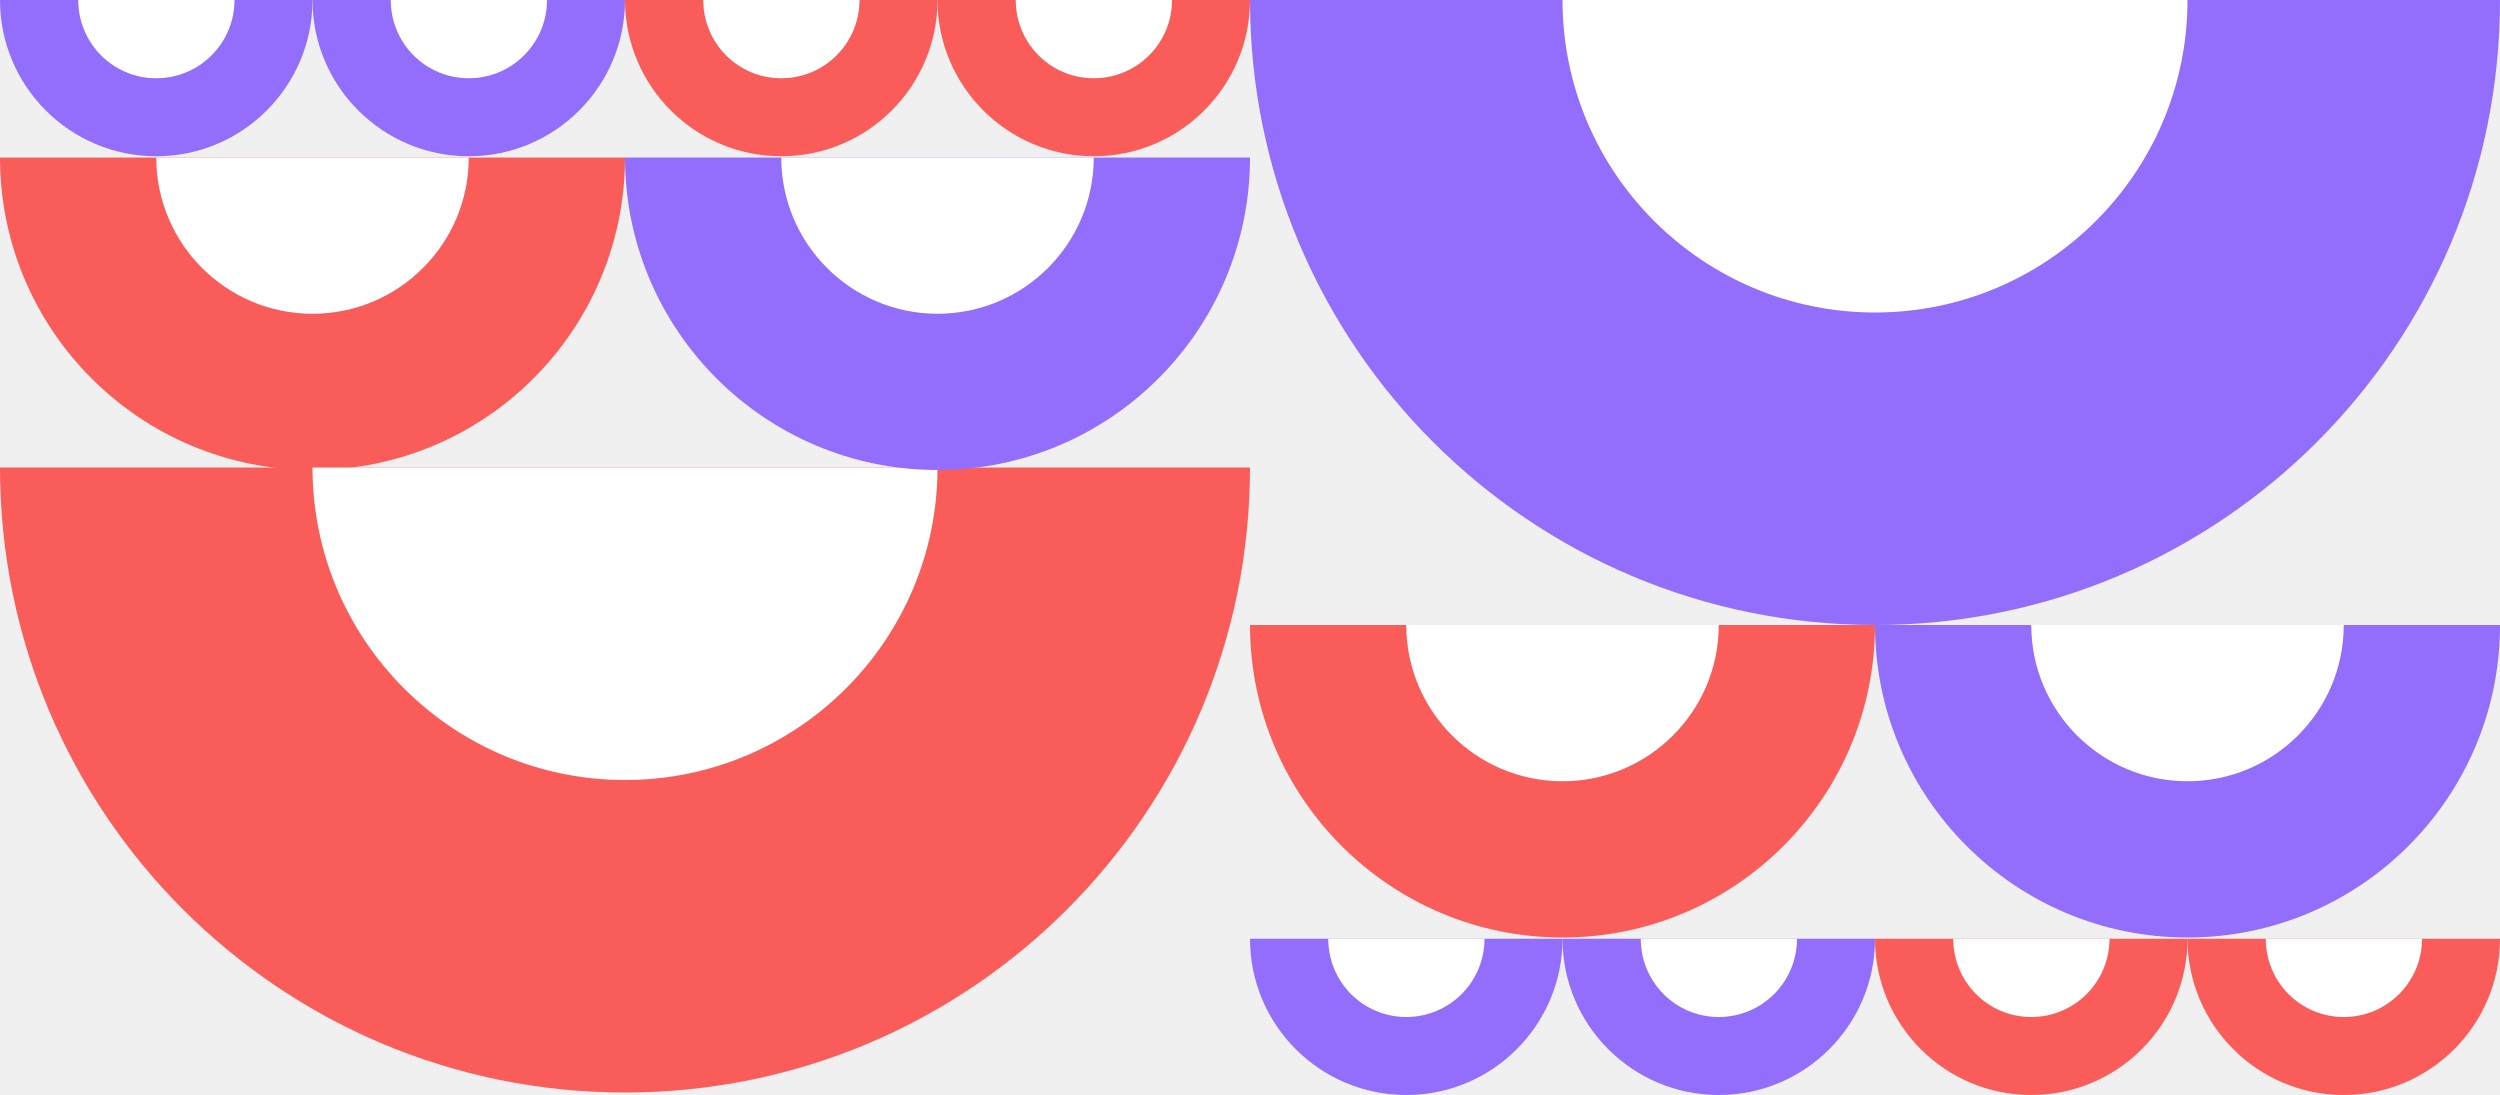
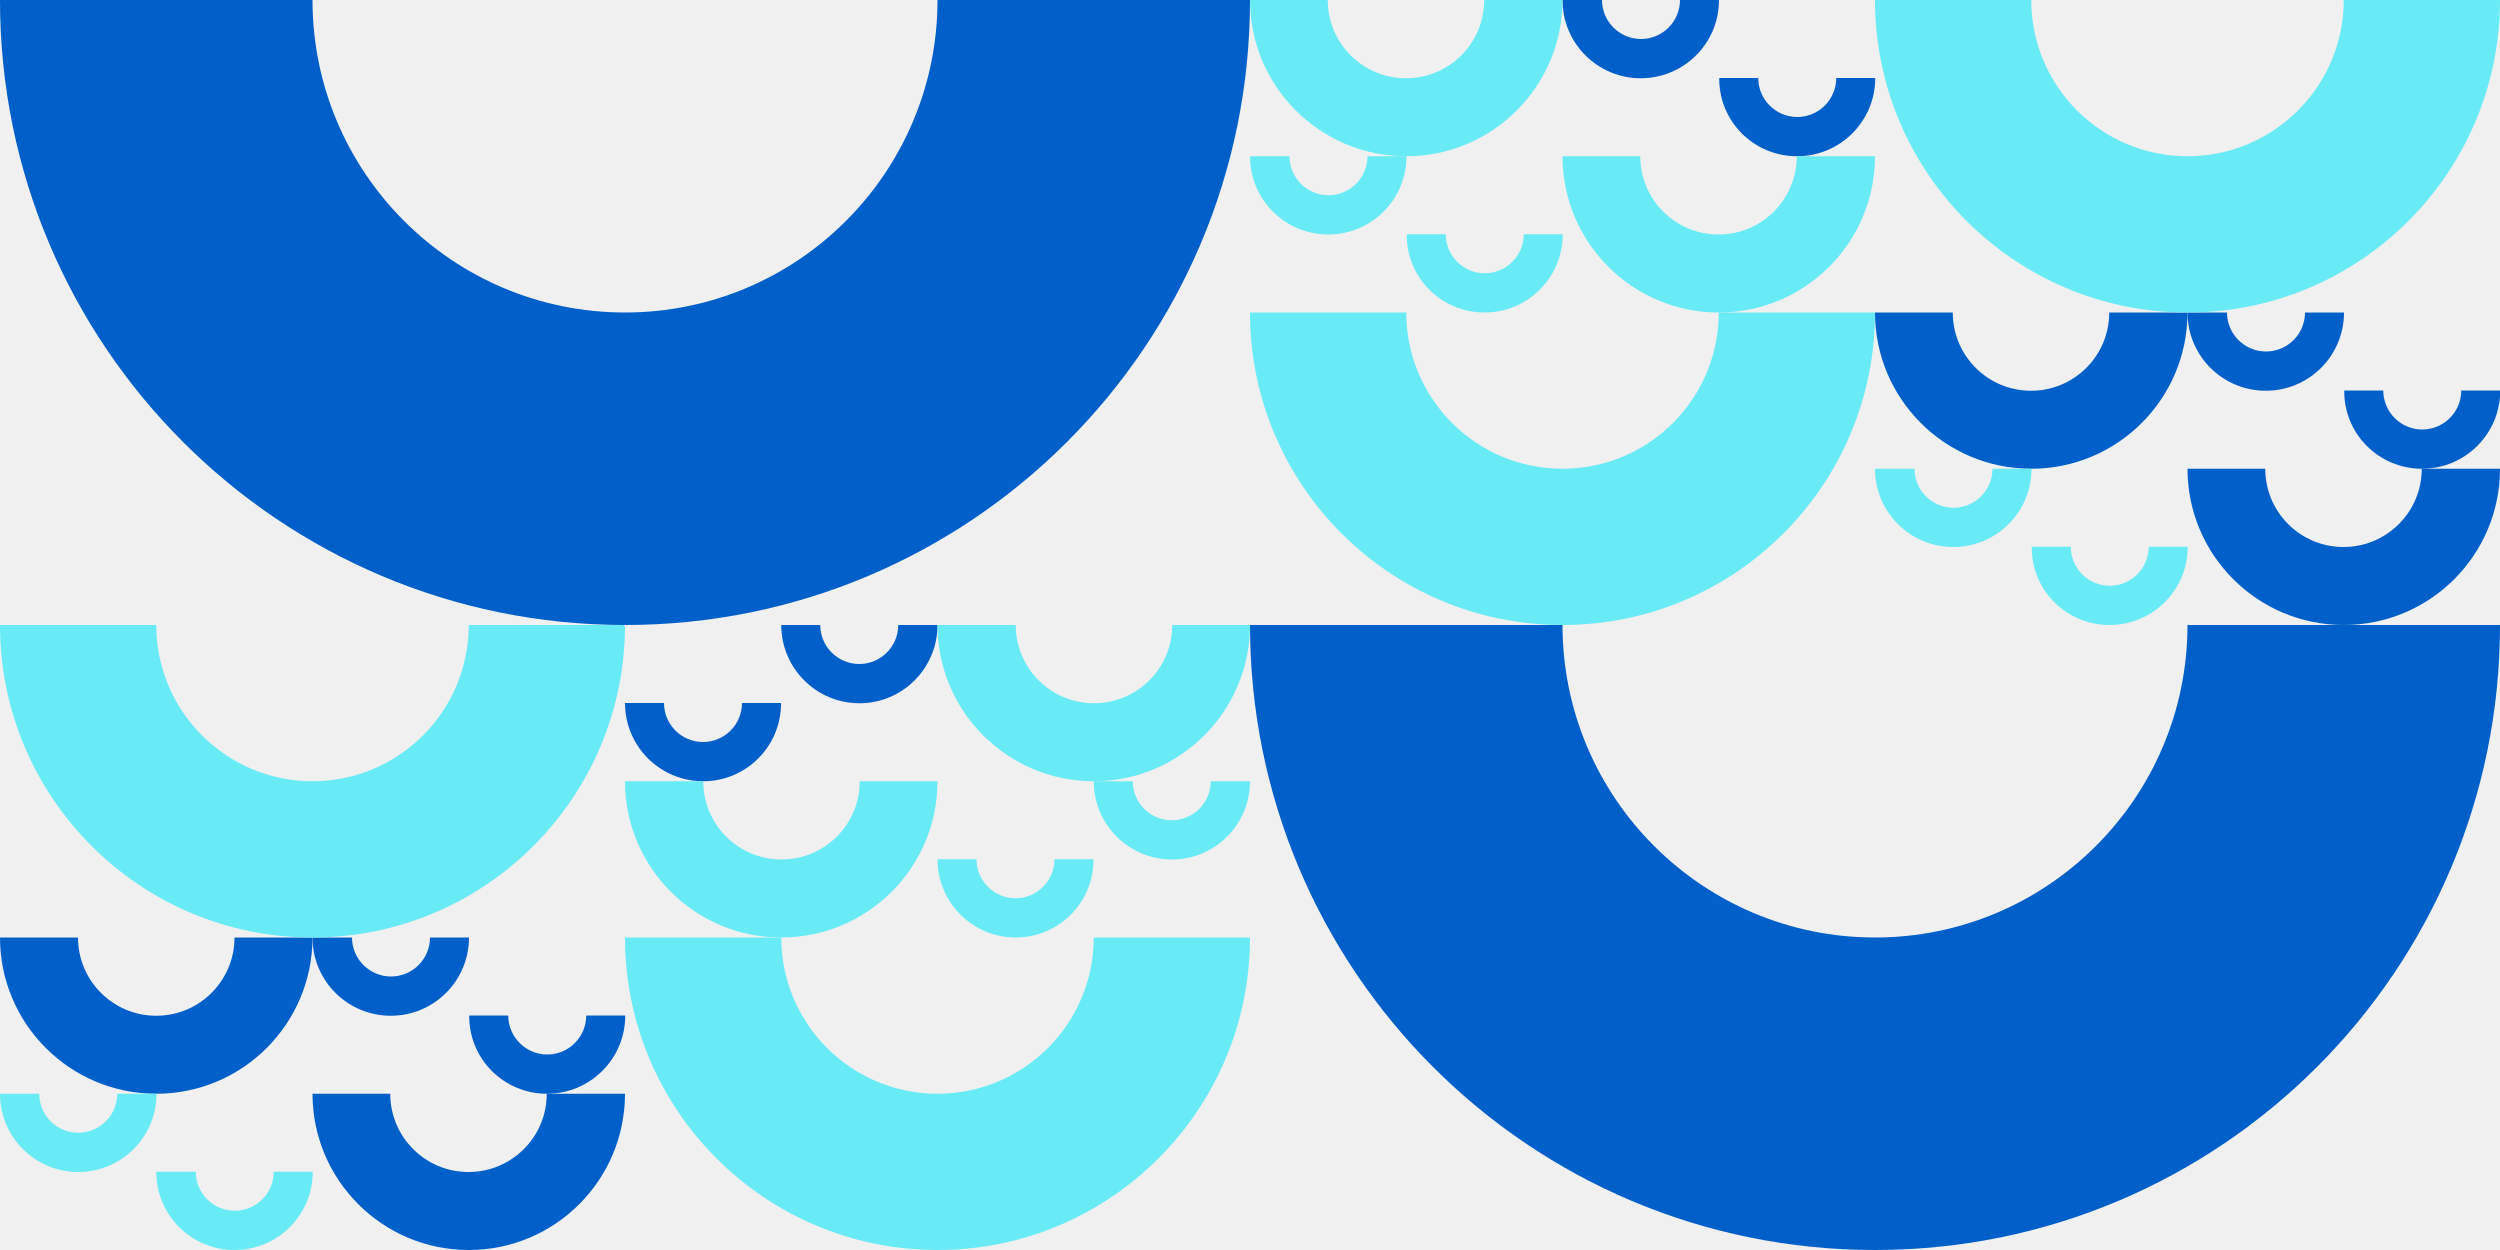
- <svg xmlns="http://www.w3.org/2000/svg" version="1.1" id="Layer_1" x="0px" y="0px" viewBox="0 0 1000 438" style="enable-background:new 0 0 1000 438;" xml:space="preserve">
+ <svg xmlns="http://www.w3.org/2000/svg" version="1.1" id="Layer_1" x="0px" y="0px" viewBox="0 0 1000 500" style="enable-background:new 0 0 1000 500;" xml:space="preserve">
  <style type="text/css">
- 	.st0{fill:#FA5D59;}
- 	.st1{fill:#FFFFFF;}
- 	.st2{fill:#936DFC;}
+ 	.st0{fill:#005FC9;}
+ 	.st1{fill:#68EBF5;}
</style>
-   <path class="st0" d="M125,188c69,0,125-56,125-125H0C0,132,56,188,125,188z" />
-   <path class="st0" d="M250,437c138.1,0,250-111.9,250-250H0C0,325.1,111.9,437,250,437z" />
-   <path class="st1" d="M250,312c69,0,125-56,125-125H125C125,256,181,312,250,312z" />
-   <path class="st1" d="M125,125.5c34.5,0,62.5-28,62.5-62.5h-125C62.5,97.5,90.5,125.5,125,125.5z" />
-   <path class="st2" d="M750,250c138.1,0,250-111.9,250-250H500C500,138.1,611.9,250,750,250z" />
-   <path class="st2" d="M375,188c69,0,125-56,125-125H250C250,132,306,188,375,188z" />
-   <path class="st0" d="M625,375c69,0,125-56,125-125H500C500,319,556,375,625,375z" />
-   <path class="st2" d="M875,375c69,0,125-56,125-125H750C750,319,806,375,875,375z" />
-   <path class="st2" d="M62.5,62.5C97,62.5,125,34.5,125,0H0C0,34.5,28,62.5,62.5,62.5z" />
-   <path class="st2" d="M187.5,62.5C222,62.5,250,34.5,250,0H125C125,34.5,153,62.5,187.5,62.5z" />
-   <path class="st0" d="M312.5,62.5C347,62.5,375,34.5,375,0H250C250,34.5,278,62.5,312.5,62.5z" />
-   <path class="st0" d="M437.5,62.5C472,62.5,500,34.5,500,0H375C375,34.5,403,62.5,437.5,62.5z" />
-   <path class="st2" d="M562.5,438c34.5,0,62.5-28,62.5-62.5H500C500,410,528,438,562.5,438z" />
-   <path class="st2" d="M687.5,438c34.5,0,62.5-28,62.5-62.5H625C625,410,653,438,687.5,438z" />
-   <path class="st0" d="M812.5,438c34.5,0,62.5-28,62.5-62.5H750C750,410,778,438,812.5,438z" />
-   <path class="st0" d="M937.5,438c34.5,0,62.5-28,62.5-62.5H875C875,410,903,438,937.5,438z" />
-   <path class="st1" d="M62.5,31.3c17.3,0,31.3-14,31.3-31.3H31.3C31.3,17.3,45.2,31.3,62.5,31.3z" />
-   <path class="st1" d="M187.5,31.3c17.3,0,31.3-14,31.3-31.3h-62.5C156.3,17.3,170.2,31.3,187.5,31.3z" />
-   <path class="st1" d="M312.5,31.3c17.3,0,31.3-14,31.3-31.3h-62.5C281.3,17.3,295.2,31.3,312.5,31.3z" />
-   <path class="st1" d="M437.5,31.3c17.3,0,31.3-14,31.3-31.3h-62.5C406.3,17.3,420.2,31.3,437.5,31.3z" />
-   <path class="st1" d="M562.5,406.8c17.3,0,31.3-14,31.3-31.3h-62.5C531.3,392.8,545.2,406.8,562.5,406.8z" />
-   <path class="st1" d="M687.5,406.8c17.3,0,31.3-14,31.3-31.3h-62.5C656.3,392.8,670.2,406.8,687.5,406.8z" />
-   <path class="st1" d="M812.5,406.8c17.3,0,31.3-14,31.3-31.3h-62.5C781.3,392.8,795.2,406.8,812.5,406.8z" />
-   <path class="st1" d="M937.5,406.8c17.3,0,31.3-14,31.3-31.3h-62.5C906.3,392.8,920.2,406.8,937.5,406.8z" />
-   <path class="st1" d="M375,125.5c34.5,0,62.5-28,62.5-62.5h-125C312.5,97.5,340.5,125.5,375,125.5z" />
-   <path class="st1" d="M625,312.5c34.5,0,62.5-28,62.5-62.5h-125C562.5,284.5,590.5,312.5,625,312.5z" />
-   <path class="st1" d="M875,312.5c34.5,0,62.5-28,62.5-62.5h-125C812.5,284.5,840.5,312.5,875,312.5z" />
-   <path class="st1" d="M750,125c69,0,125-56,125-125H625C625,69,681,125,750,125z" />
+   <g>
+     <path class="st0" d="M250,250c138.1,0,250-111.9,250-250H375c0,69-56,125-125,125S125,69,125,0H0C0,138.1,111.9,250,250,250z" />
+     <path class="st0" d="M750,500c138.1,0,250-111.9,250-250H875c0,69-56,125-125,125s-125-56-125-125H500C500,388.1,611.9,500,750,500   z" />
+   </g>
+   <g>
+     <path class="st0" d="M343.8,281.3c-17.3,0-31.3-14-31.3-31.3h15.6c0,8.6,7,15.6,15.6,15.6s15.6-7,15.6-15.6H375   C375,267.3,361,281.3,343.8,281.3z" />
+     <path class="st0" d="M281.3,312.5c-17.3,0-31.3-14-31.3-31.3h15.6c0,8.6,7,15.6,15.6,15.6s15.6-7,15.6-15.6h15.6   C312.5,298.5,298.5,312.5,281.3,312.5z" />
+   </g>
+   <g>
+     <path class="st0" d="M156.3,406.3c17.3,0,31.3-14,31.3-31.3h-15.6c0,8.6-7,15.6-15.6,15.6s-15.6-7-15.6-15.6H125   C125,392.3,139,406.3,156.3,406.3z" />
+     <path class="st0" d="M218.8,437.5c17.3,0,31.3-14,31.3-31.3h-15.6c0,8.6-7,15.6-15.6,15.6s-15.6-7-15.6-15.6h-15.6   C187.5,423.5,201.5,437.5,218.8,437.5z" />
+   </g>
+   <g>
+     <path class="st0" d="M62.5,437.5c34.5,0,62.5-28,62.5-62.5H93.8c0,17.3-14,31.3-31.3,31.3s-31.3-14-31.3-31.3H0   C0,409.5,28,437.5,62.5,437.5z" />
+     <path class="st0" d="M187.5,500c34.5,0,62.5-28,62.5-62.5h-31.3c0,17.3-14,31.3-31.3,31.3s-31.3-14-31.3-31.3H125   C125,472,153,500,187.5,500z" />
+   </g>
+   <g>
+     <path class="st0" d="M656.3,31.3c17.3,0,31.3-14,31.3-31.3h-15.6c0,8.6-7,15.6-15.6,15.6s-15.6-7-15.6-15.6L625,0   C625,17.3,639,31.3,656.3,31.3z" />
+     <path class="st0" d="M718.8,62.5c17.3,0,31.3-14,31.3-31.3h-15.6c0,8.6-7,15.6-15.6,15.6s-15.6-7-15.6-15.6h-15.6   C687.5,48.5,701.5,62.5,718.8,62.5z" />
+   </g>
+   <g>
+     <path class="st0" d="M906.3,156.3c17.3,0,31.3-14,31.3-31.3h-15.6c0,8.6-7,15.6-15.6,15.6s-15.6-7-15.6-15.6H875   C875,142.3,889,156.3,906.3,156.3z" />
+     <path class="st0" d="M968.8,187.5c17.3,0,31.3-14,31.3-31.3h-15.6c0,8.6-7,15.6-15.6,15.6s-15.6-7-15.6-15.6h-15.6   C937.5,173.5,951.5,187.5,968.8,187.5z" />
+   </g>
+   <g>
+     <path class="st0" d="M812.5,187.5c34.5,0,62.5-28,62.5-62.5h-31.3c0,17.3-14,31.3-31.3,31.3s-31.3-14-31.3-31.3H750   C750,159.5,778,187.5,812.5,187.5z" />
+     <path class="st0" d="M937.5,250c34.5,0,62.5-28,62.5-62.5h-31.3c0,17.3-14,31.3-31.3,31.3s-31.3-14-31.3-31.3H875   C875,222,903,250,937.5,250z" />
+   </g>
+   <g>
+     <g>
+       <g>
+         <path class="st1" d="M468.8,343.8c-17.3,0-31.3-14-31.3-31.3h15.6c0,8.6,7,15.6,15.6,15.6s15.6-7,15.6-15.6H500     C500,329.8,486,343.8,468.8,343.8z" />
+         <path class="st1" d="M406.3,375c-17.3,0-31.3-14-31.3-31.3h15.6c0,8.6,7,15.6,15.6,15.6s15.6-7,15.6-15.6h15.6     C437.5,361,423.5,375,406.3,375z" />
+       </g>
+       <g>
+         <path class="st1" d="M437.5,312.5c-34.5,0-62.5-28-62.5-62.5h31.3c0,17.3,14,31.3,31.3,31.3c17.3,0,31.3-14,31.3-31.3H500     C500,284.5,472,312.5,437.5,312.5z" />
+         <path class="st1" d="M312.5,375c-34.5,0-62.5-28-62.5-62.5h31.3c0,17.3,14,31.3,31.3,31.3c17.3,0,31.3-14,31.3-31.3H375     C375,347,347,375,312.5,375z" />
+       </g>
+       <g>
+         <path class="st1" d="M31.3,468.8c17.3,0,31.3-14,31.3-31.3H46.9c0,8.6-7,15.6-15.6,15.6s-15.6-7-15.6-15.6H0     C0,454.8,14,468.8,31.3,468.8z" />
+         <path class="st1" d="M93.8,500c17.3,0,31.3-14,31.3-31.3h-15.6c0,8.6-7,15.6-15.6,15.6s-15.6-7-15.6-15.6H62.5     C62.5,486,76.5,500,93.8,500z" />
+       </g>
+       <g>
+         <path class="st1" d="M125,375c69,0,125-56,125-125h-62.5c0,34.5-28,62.5-62.5,62.5s-62.5-28-62.5-62.5H0C0,319,56,375,125,375z" />
+         <path class="st1" d="M375,500c69,0,125-56,125-125h-62.5c0,34.5-28,62.5-62.5,62.5s-62.5-28-62.5-62.5H250     C250,444,306,500,375,500z" />
+       </g>
+       <g>
+         <path class="st1" d="M531.3,93.8c17.3,0,31.3-14,31.3-31.3h-15.6c0,8.6-7,15.6-15.6,15.6s-15.6-7-15.6-15.6H500     C500,79.8,514,93.8,531.3,93.8z" />
+         <path class="st1" d="M593.8,125c17.3,0,31.3-14,31.3-31.3h-15.6c0,8.6-7,15.6-15.6,15.6s-15.6-7-15.6-15.6h-15.6     C562.5,111,576.5,125,593.8,125z" />
+       </g>
+       <g>
+         <path class="st1" d="M562.5,62.5C597,62.5,625,34.5,625,0l-31.3,0c0,17.3-14,31.3-31.3,31.3s-31.3-14-31.3-31.3L500,0     C500,34.5,528,62.5,562.5,62.5z" />
+         <path class="st1" d="M687.5,125C722,125,750,97,750,62.5h-31.3c0,17.3-14,31.3-31.3,31.3s-31.3-14-31.3-31.3H625     C625,97,653,125,687.5,125z" />
+       </g>
+       <g>
+         <path class="st1" d="M781.3,218.8c17.3,0,31.3-14,31.3-31.3h-15.6c0,8.6-7,15.6-15.6,15.6s-15.6-7-15.6-15.6H750     C750,204.8,764,218.8,781.3,218.8z" />
+         <path class="st1" d="M843.8,250c17.3,0,31.3-14,31.3-31.3h-15.6c0,8.6-7,15.6-15.6,15.6s-15.6-7-15.6-15.6h-15.6     C812.5,236,826.5,250,843.8,250z" />
+       </g>
+       <g>
+         <path class="st1" d="M875,125c-69,0-125-56-125-125l62.5,0c0,34.5,28,62.5,62.5,62.5c34.5,0,62.5-28,62.5-62.5l62.5,0     C1000,69,944,125,875,125z" />
+         <path class="st1" d="M625,250c-69,0-125-56-125-125h62.5c0,34.5,28,62.5,62.5,62.5c34.5,0,62.5-28,62.5-62.5H750     C750,194,694,250,625,250z" />
+       </g>
+     </g>
+   </g>
</svg>
